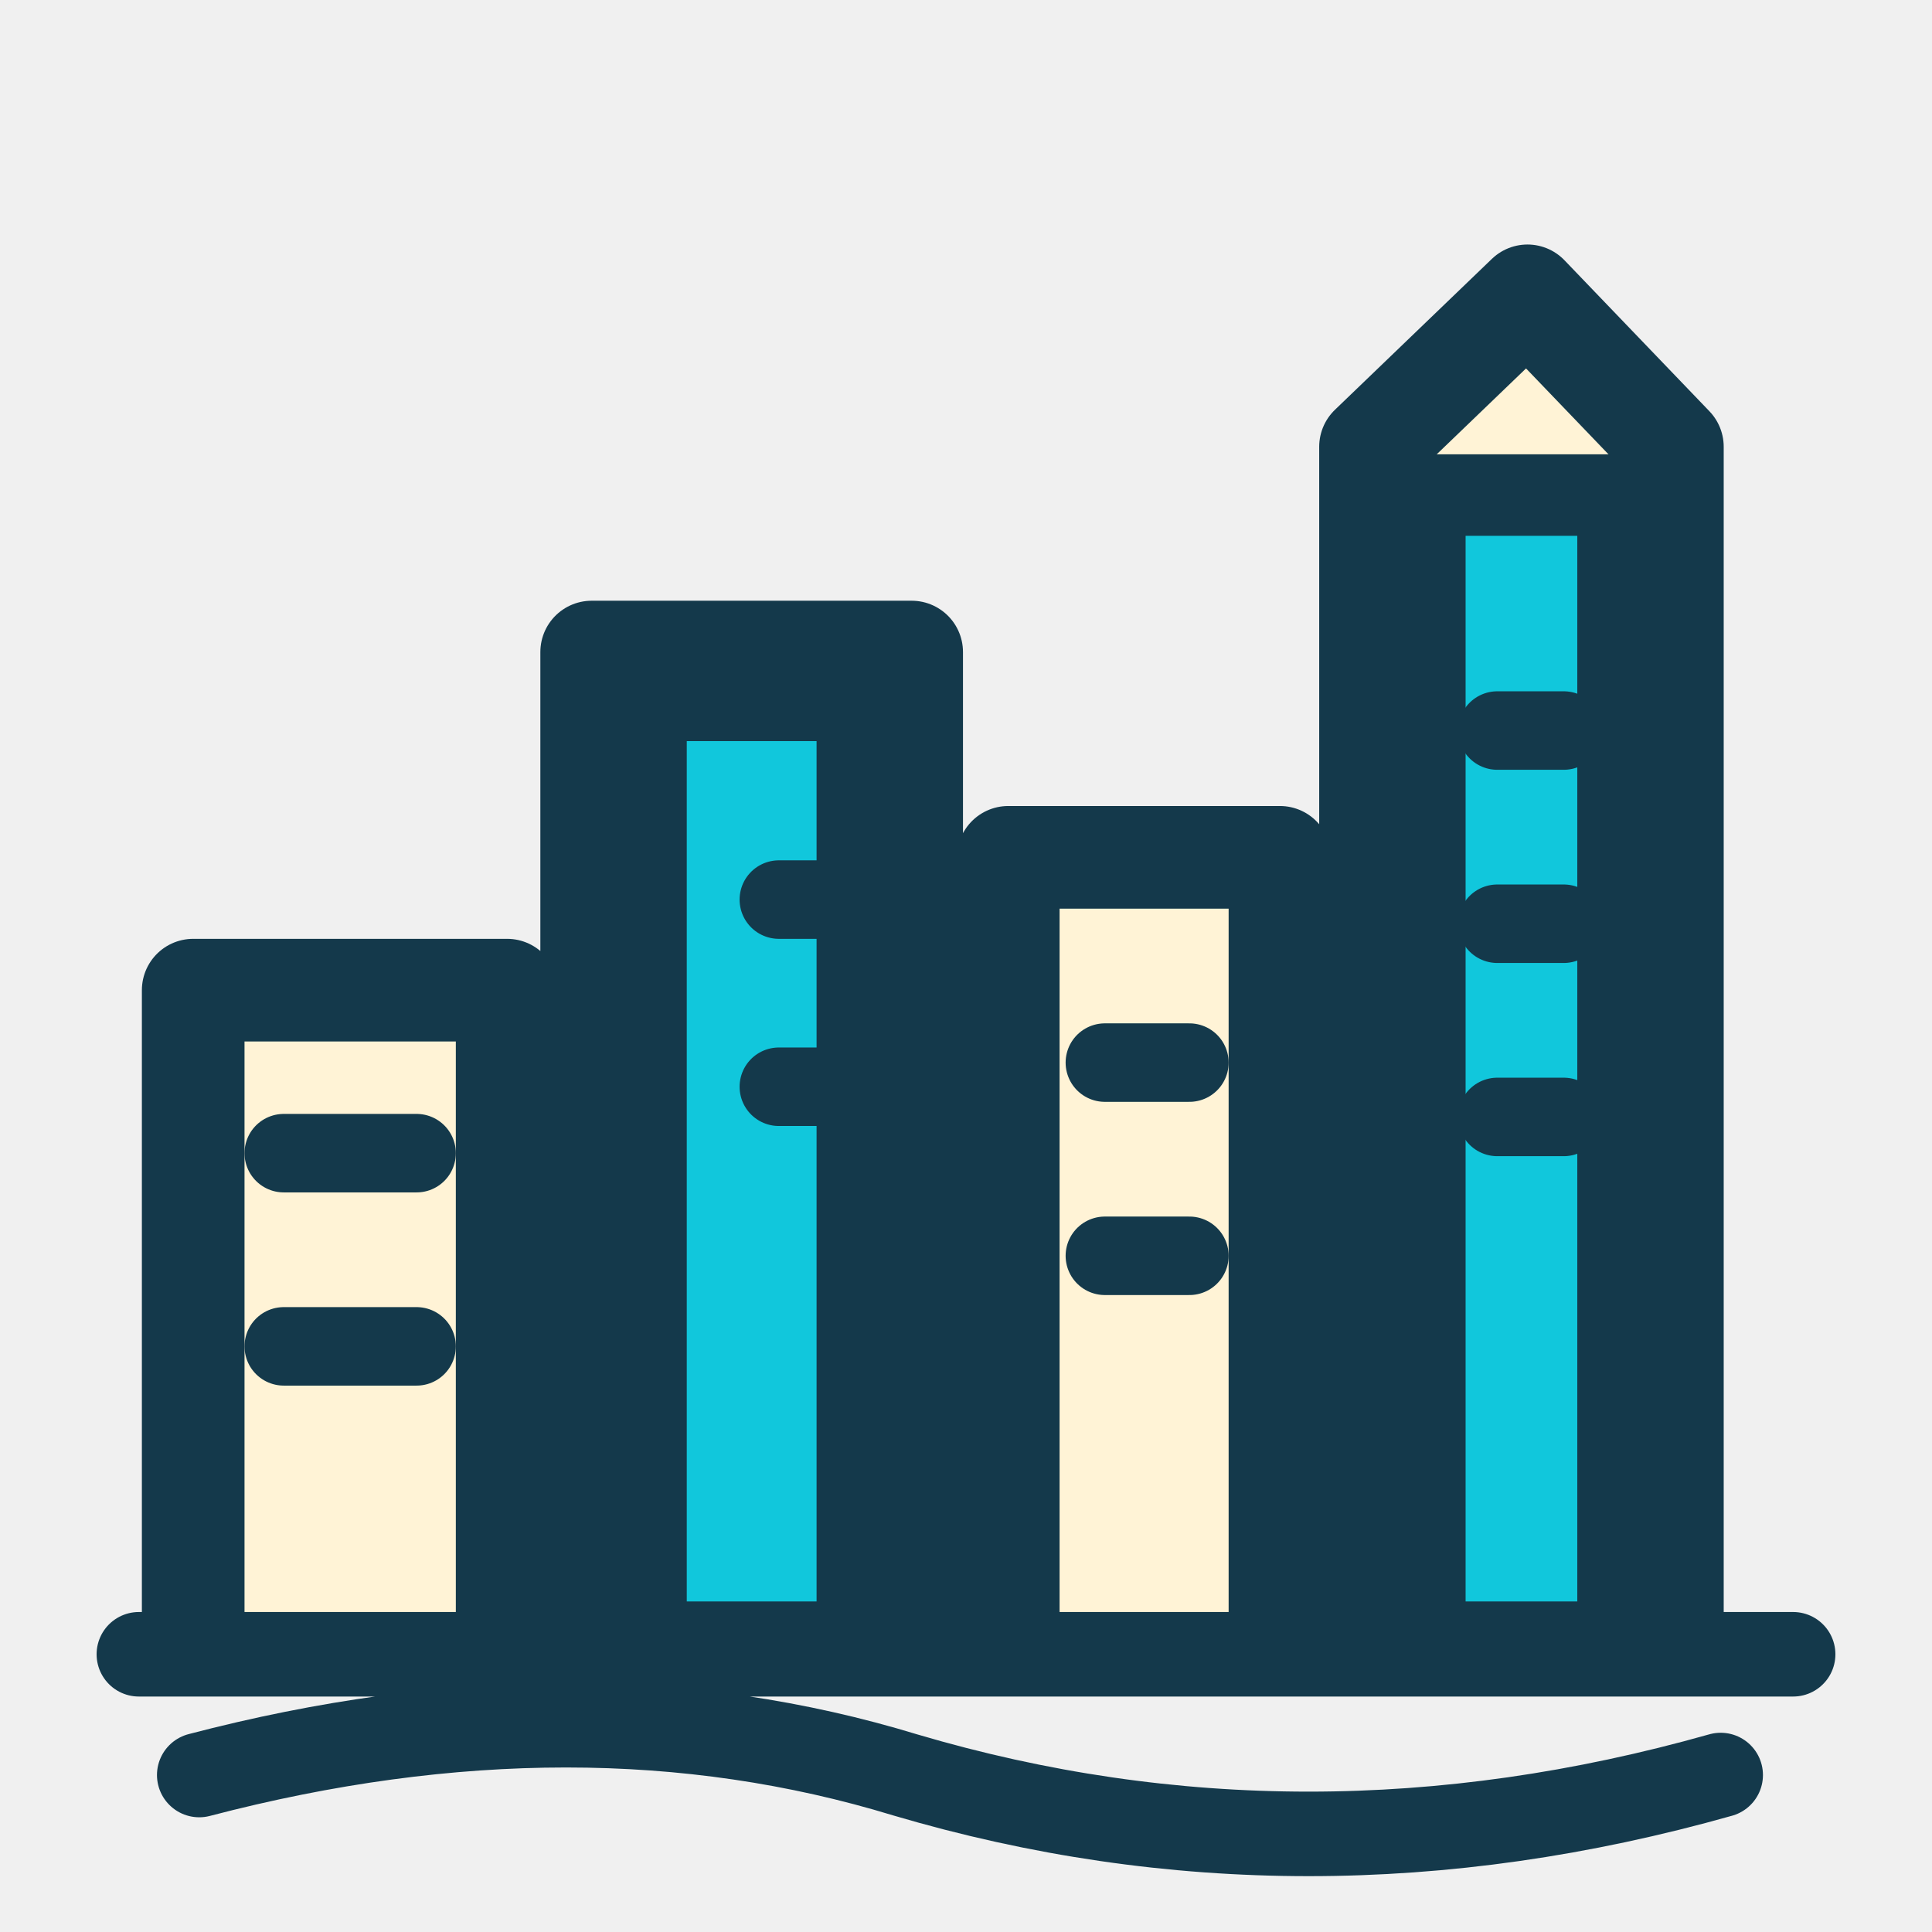
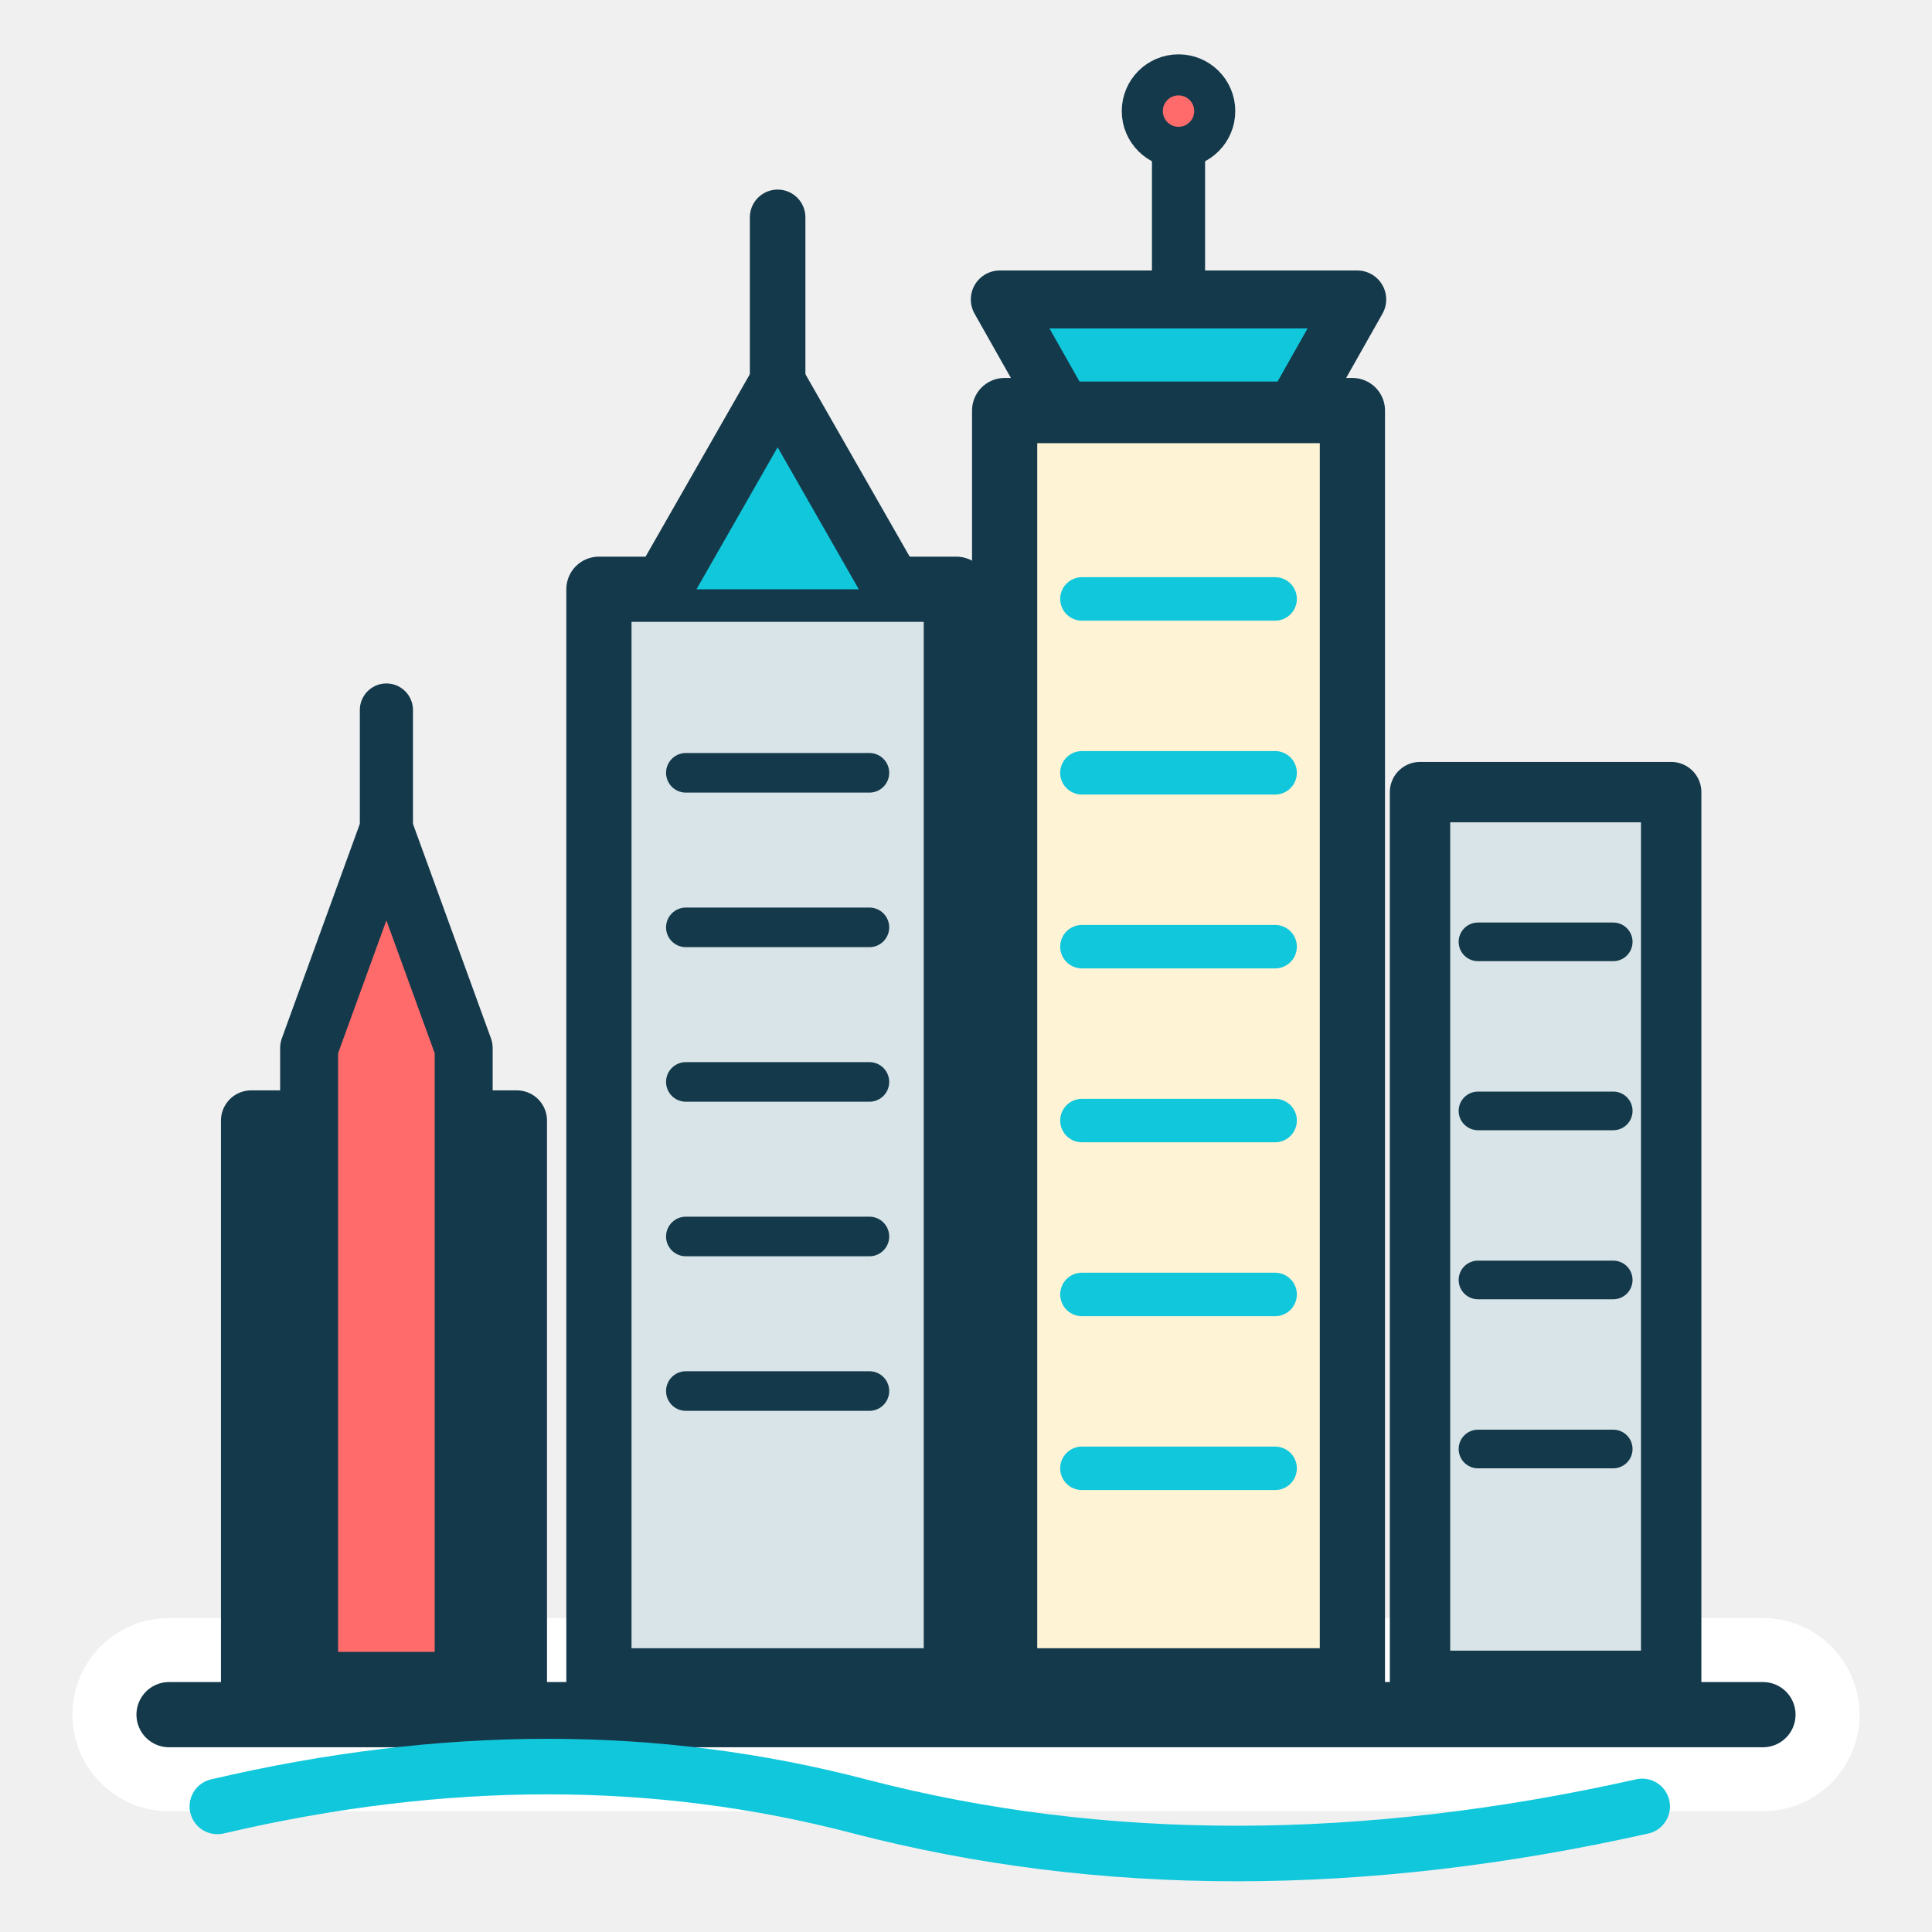
- <svg xmlns="http://www.w3.org/2000/svg" viewBox="0 0 32 32" role="img" aria-label="Skyline de Fráncfort">
+ <svg xmlns="http://www.w3.org/2000/svg" viewBox="0 0 40 40" role="img" aria-label="Skyline de Fráncfort">
  <g stroke="#14394b" stroke-linecap="round" stroke-linejoin="round">
-     <path d="M3.2 27.2V16.4h5.2v10.8M9.8 27.2V10.8h5.3v16.4M16.7 27.2V14.2h4.5v13M22.7 27.2V7.4l2.6-2.5 2.4 2.5v19.8" fill="#fff3d6" stroke-width="1.7" />
-     <path d="M10.7 11.6h3.5v15.6h-3.5zM23.6 8.2h3.2v19h-3.2z" fill="#11c7dc" stroke-width="1.35" />
-     <path d="M4.7 19.1h2.2m-2.2 3.2h2.2m6-7.4h1.2m-1.2 3.1h1.2m4.2-.4h1.4m-1.4 3.2h1.4m5.1-8.7h1.1m-1.1 3.2h1.1m-1.1 3.2h1.1" fill="none" stroke-width="1.3" />
-     <path d="M2.3 27.4h27.4M3.3 29.4c4.2-1.1 8.1-1.1 11.7 0 4.4 1.3 8.9 1.3 13.5 0" fill="none" stroke-width="1.4" />
+     <path d="M3.5 35.5h33" fill="none" stroke="#fff" stroke-width="4" />
+     <path d="M3.5 35.5h33" fill="none" stroke-width="1.35" />
+     <path d="M5.2 34.8V23.2h5.5v11.6z" fill="#fff3d6" stroke-width="1.25" />
+     <path d="M6.4 21.7 8 17.3l1.6 4.4v13.1H6.4z" fill="#ff6b6b" stroke-width="1.2" />
+     <path d="M8 17.3v-2.6" fill="none" stroke-width="1.1" />
+     <path d="M12.4 34.8V12.2h7.4v22.6z" fill="#d8e4e7" stroke-width="1.35" />
+     <path d="M13.7 12.2 16.1 8l2.4 4.2" fill="#11c7dc" stroke-width="1.25" />
+     <path d="M16.1 8V4.5" fill="none" stroke-width="1.15" />
+     <path d="M14.2 16h3.8M14.2 19.2h3.8M14.2 22.4h3.8M14.2 25.6h3.8M14.2 28.8h3.8" fill="none" stroke="#14394b" stroke-width=".82" />
+     <path d="M20.8 34.8V8.5h7.2v26.3z" fill="#fff3d6" stroke-width="1.35" />
+     <path d="M22 8.5h4.8l1.3-2.3h-7.4z" fill="#11c7dc" stroke-width="1.2" />
+     <path d="M24.4 6.2V2.7" fill="none" stroke-width="1.1" />
+     <circle cx="24.4" cy="2.3" r=".75" fill="#ff6b6b" stroke-width=".85" />
+     <path d="M22.4 12.4h4M22.4 16h4M22.4 19.6h4M22.4 23.2h4M22.4 26.8h4M22.4 30.4h4" fill="none" stroke="#11c7dc" stroke-width=".9" />
+     <path d="M29.4 34.8V16.4h5.2v18.4z" fill="#d8e4e7" stroke-width="1.25" />
+     <path d="M30.6 19.5h2.8M30.6 23h2.8M30.6 26.5h2.8M30.6 30h2.8" fill="none" stroke-width=".8" />
+     <path d="M4.5 37.4c4.7-1.1 9.1-1.1 13.3 0 5 1.3 10.4 1.3 16.2 0" fill="none" stroke="#11c7dc" stroke-width="1.15" />
  </g>
</svg>
